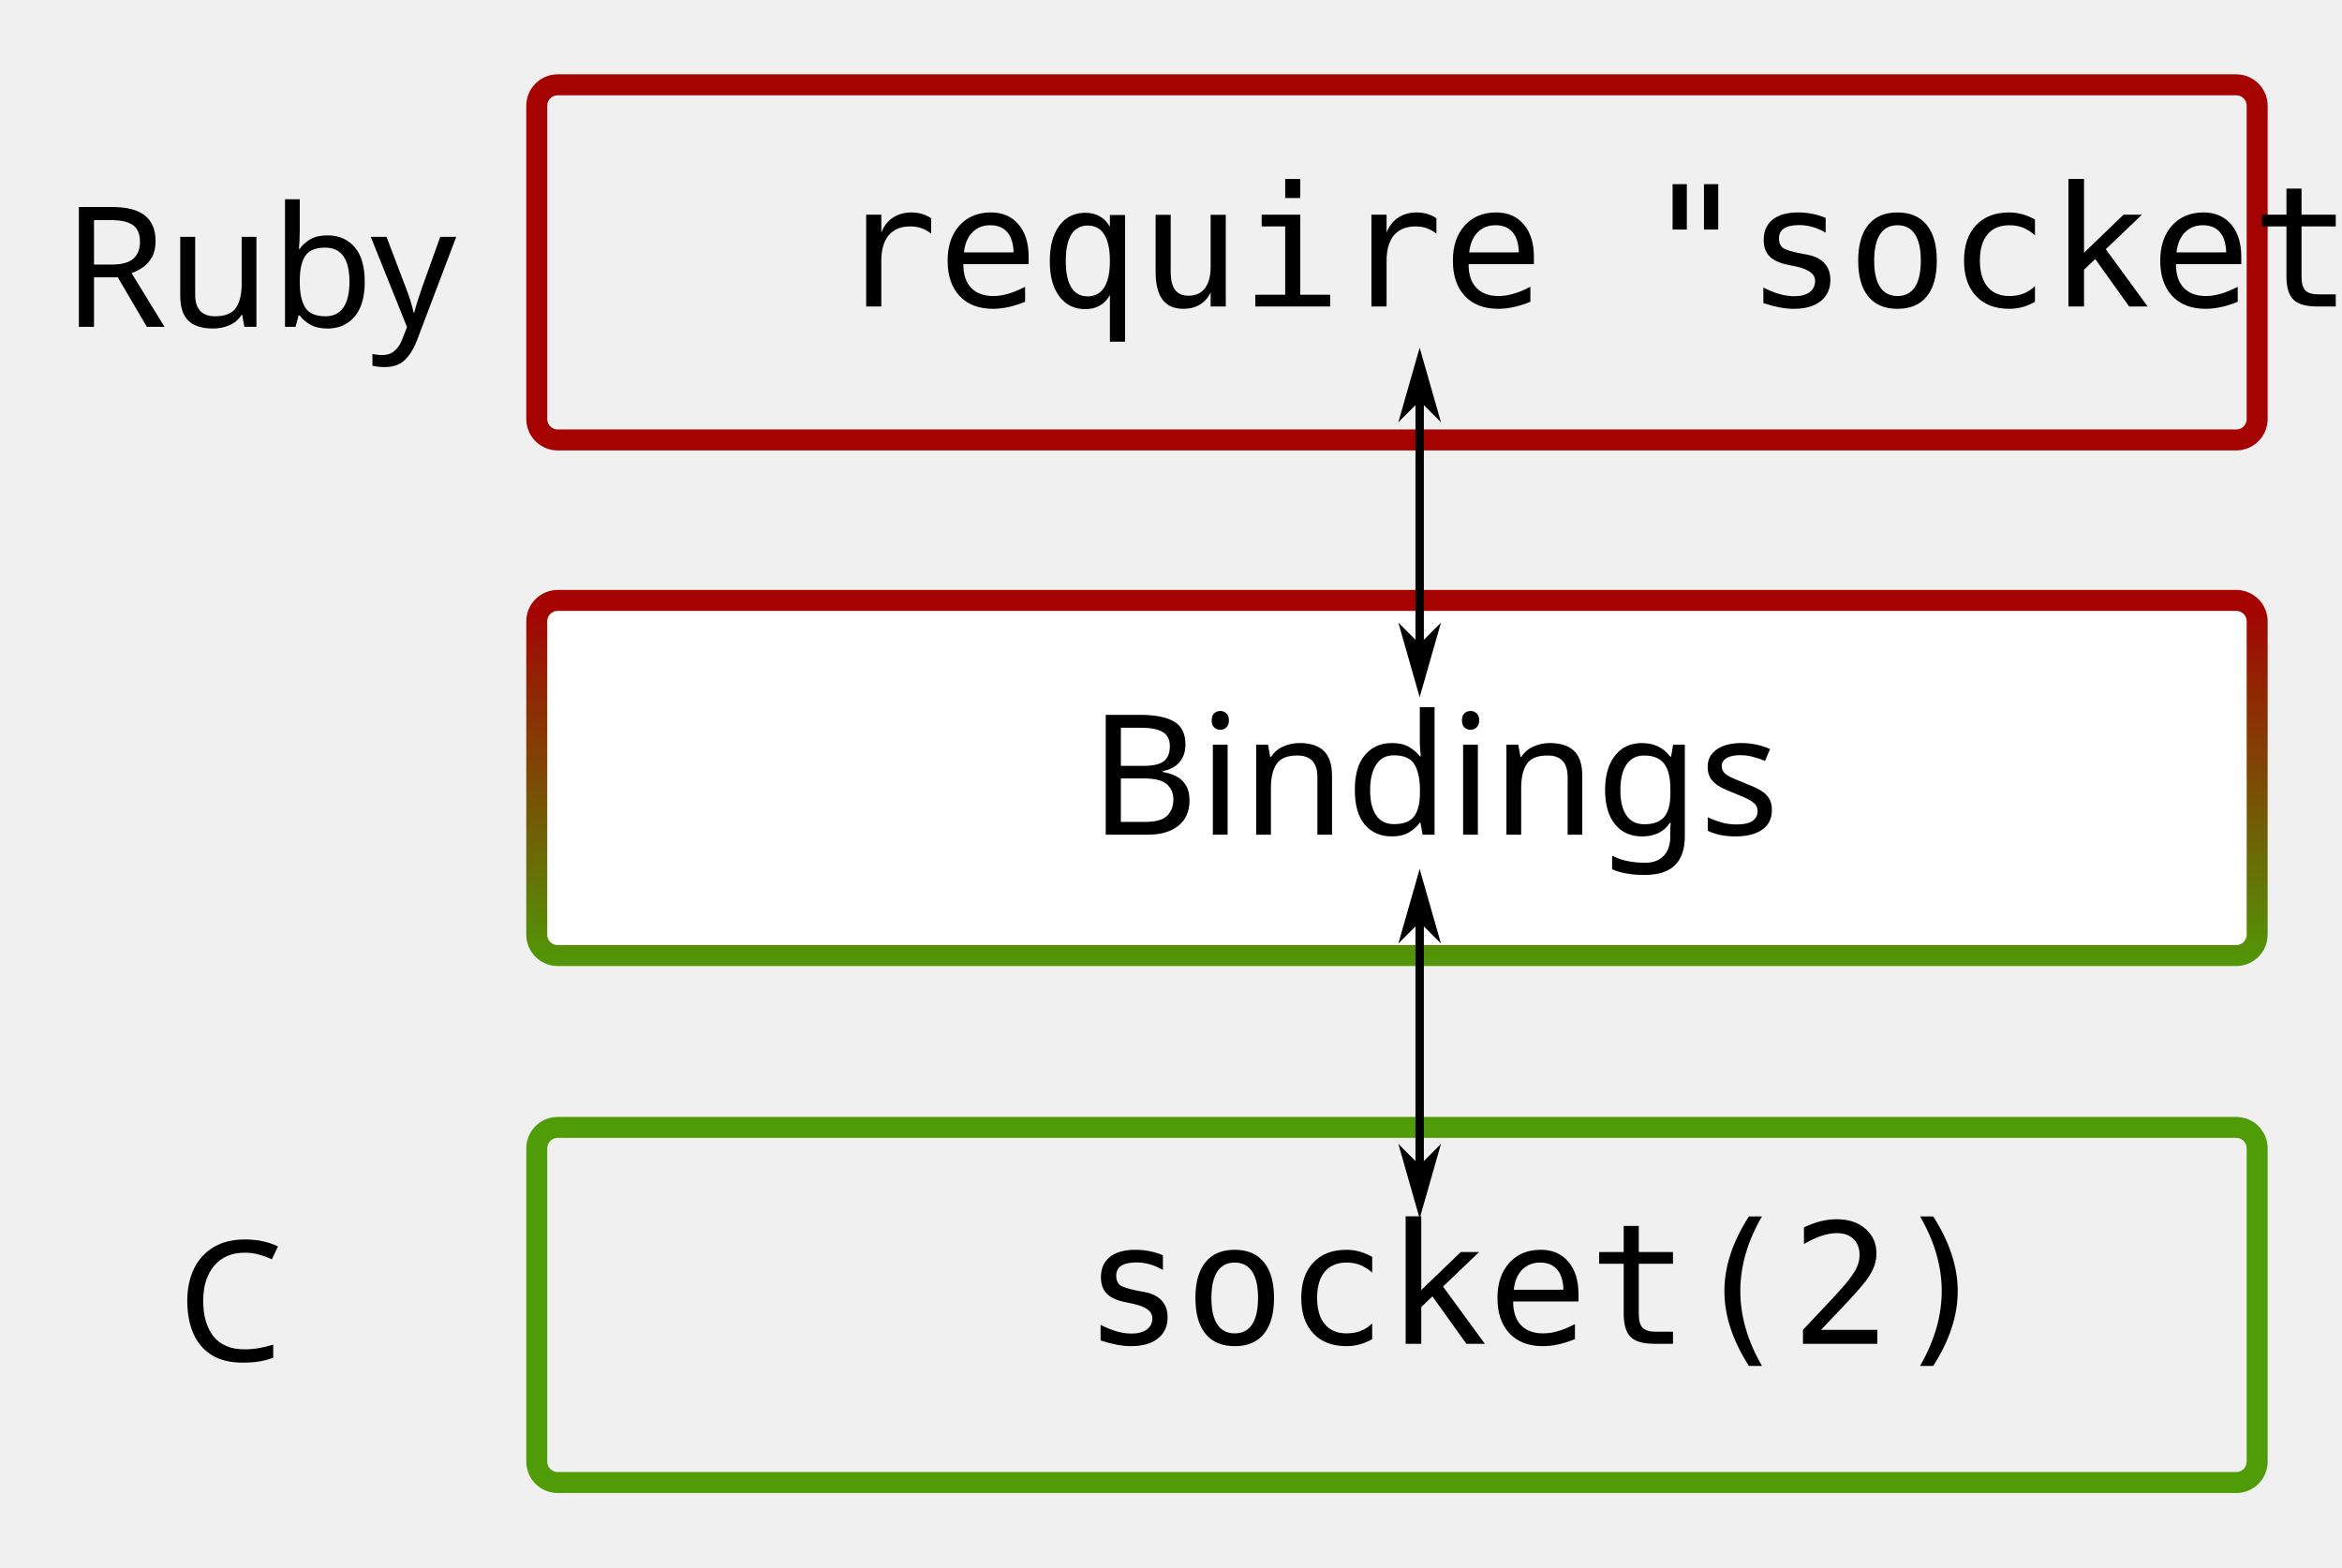
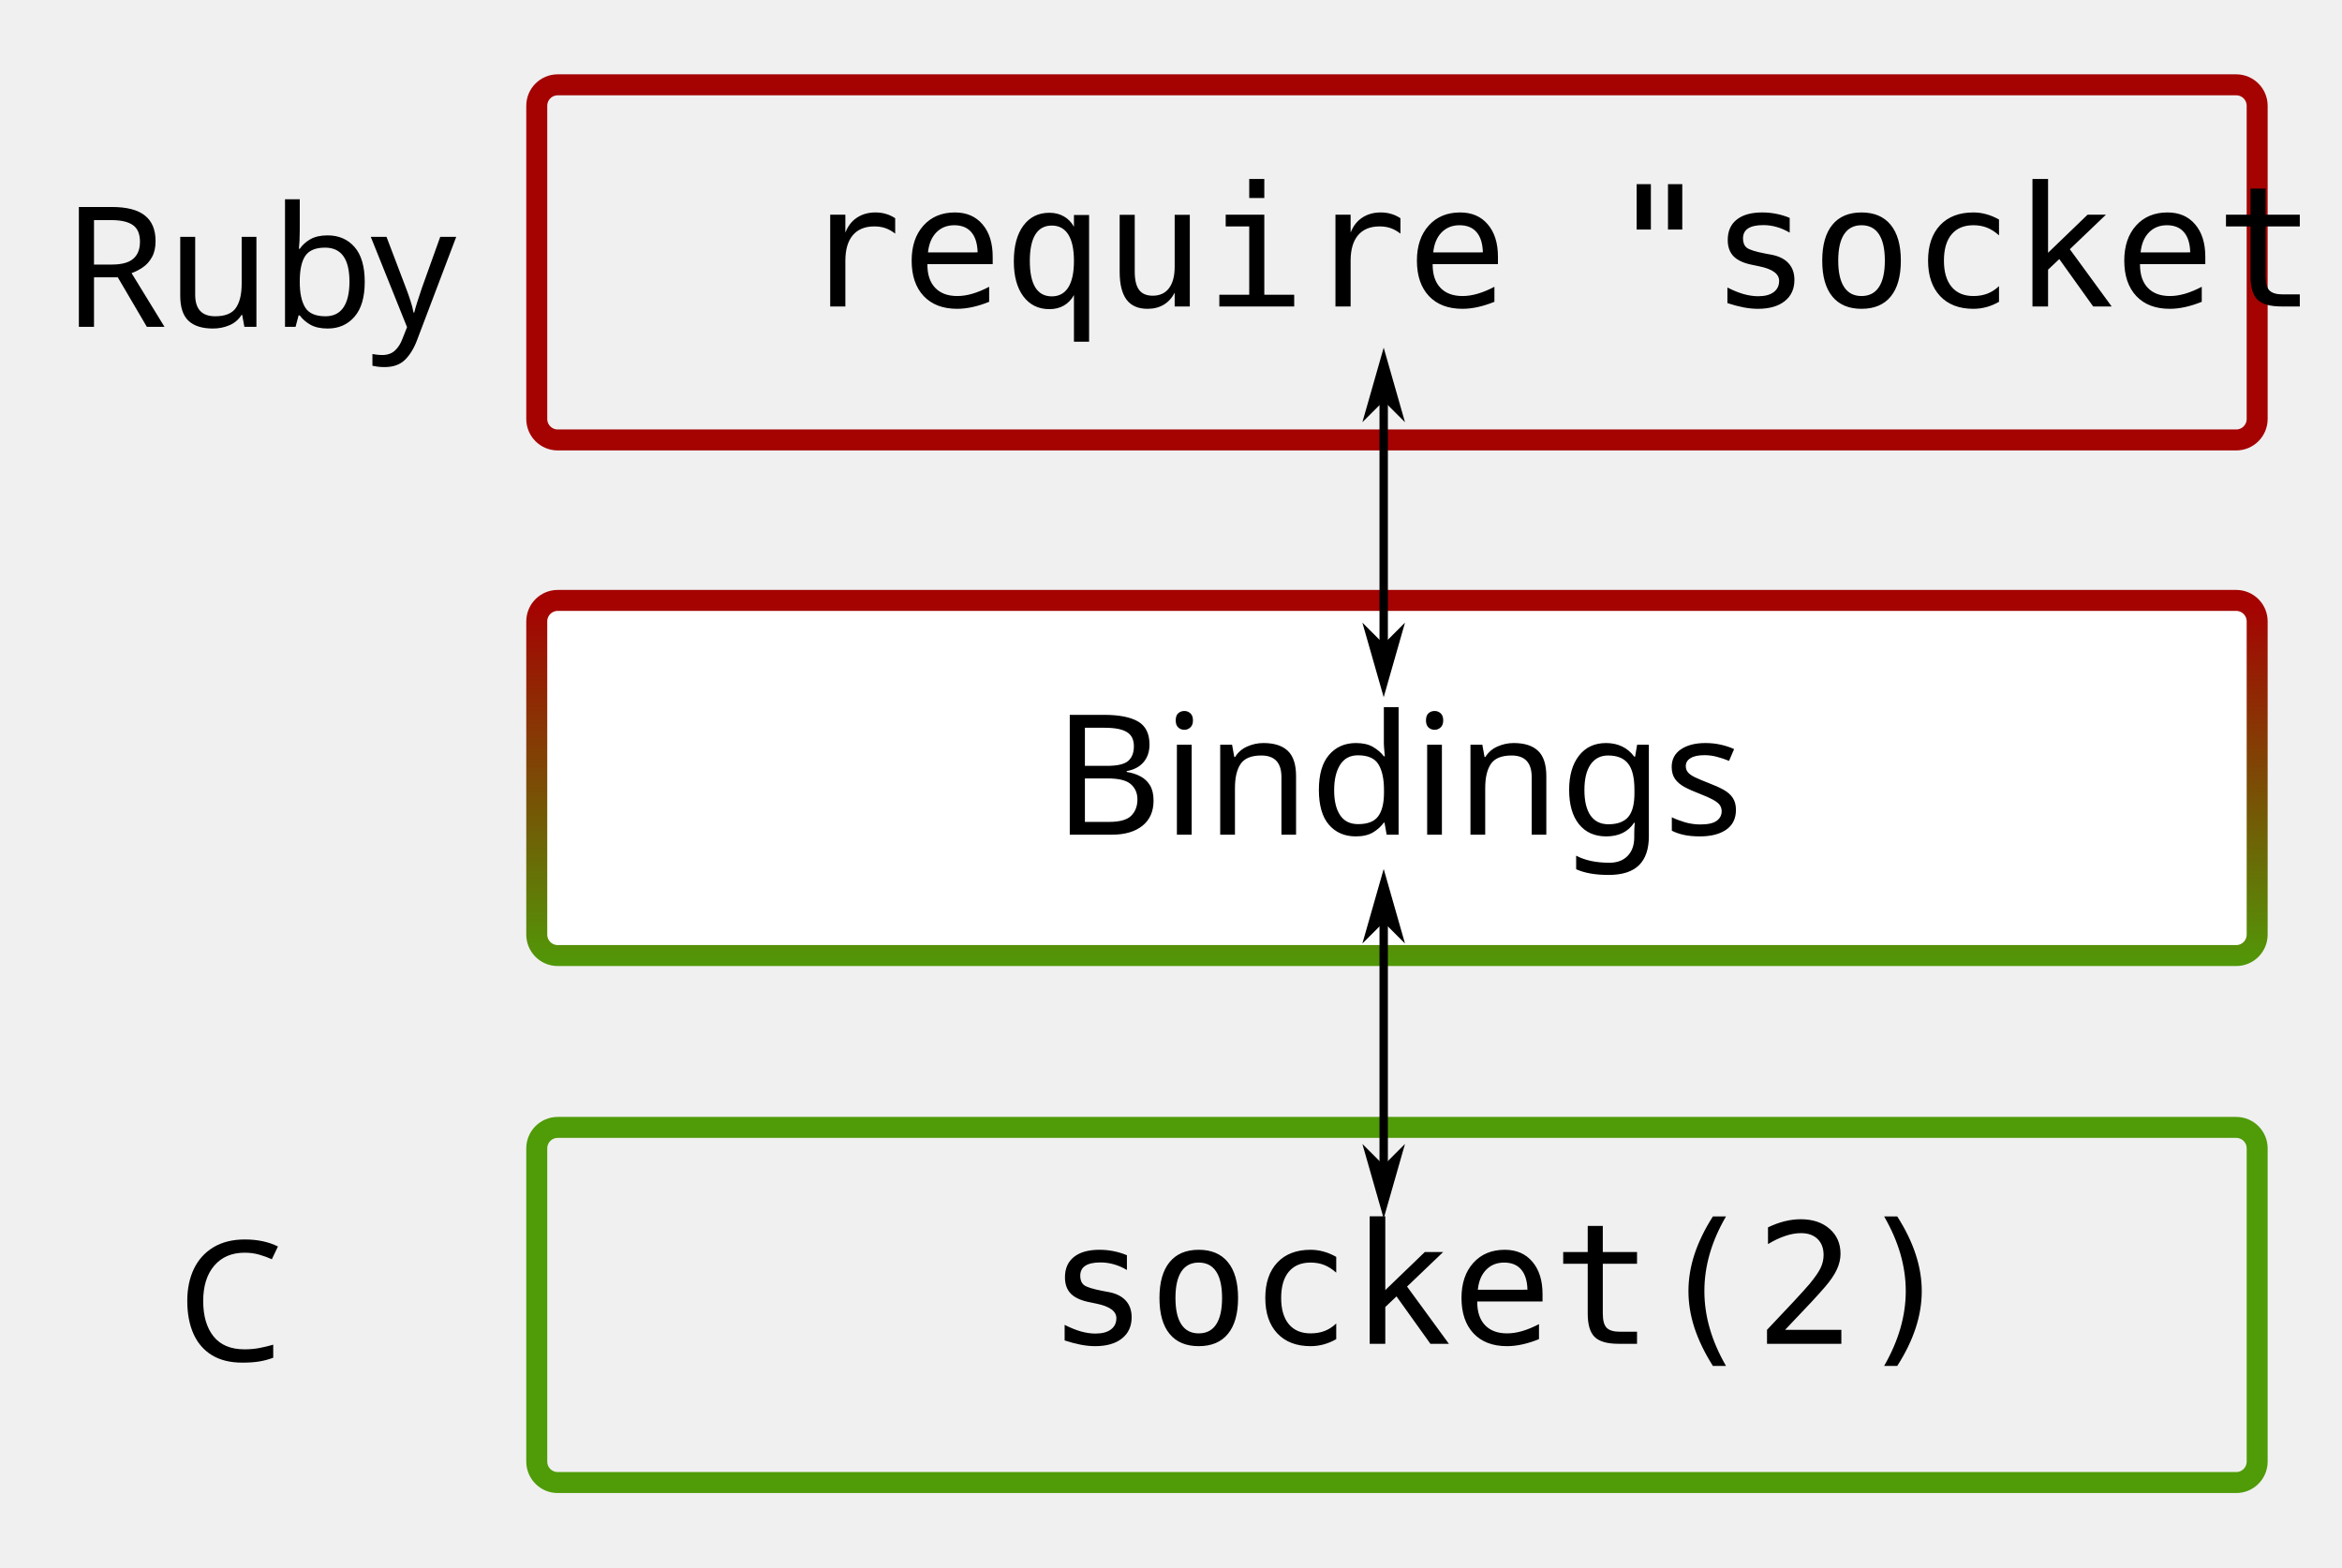
<svg xmlns="http://www.w3.org/2000/svg" xmlns:xlink="http://www.w3.org/1999/xlink" width="157.518mm" height="105.431mm" viewBox="0 0 558.134 373.575" id="svg2" version="1.1">
  <defs id="defs4">
    <marker style="overflow:visible;" id="marker6593" refX="0.0" refY="0.0" orient="auto">
      <path transform="scale(0.4) rotate(180) translate(10,0)" style="fill-rule:evenodd;stroke:#000000;stroke-width:1pt;stroke-opacity:1;fill:#000000;fill-opacity:1" d="M 0.0,0.0 L 5.0,-5.0 L -12.5,0.0 L 5.0,5.0 L 0.0,0.0 z " id="path6595" />
    </marker>
    <marker style="overflow:visible" id="marker6565" refX="0.0" refY="0.0" orient="auto">
      <path transform="scale(0.4) translate(10,0)" style="fill-rule:evenodd;stroke:#000000;stroke-width:1pt;stroke-opacity:1;fill:#000000;fill-opacity:1" d="M 0.0,0.0 L 5.0,-5.0 L -12.5,0.0 L 5.0,5.0 L 0.0,0.0 z " id="path6567" />
    </marker>
    <marker orient="auto" refY="0.0" refX="0.0" id="Arrow1Mend" style="overflow:visible;">
      <path id="path4260" d="M 0.0,0.0 L 5.0,-5.0 L -12.5,0.0 L 5.0,5.0 L 0.0,0.0 z " style="fill-rule:evenodd;stroke:#000000;stroke-width:1pt;stroke-opacity:1;fill:#000000;fill-opacity:1" transform="scale(0.4) rotate(180) translate(10,0)" />
    </marker>
    <marker orient="auto" refY="0.0" refX="0.0" id="Arrow1Mstart" style="overflow:visible">
      <path id="path4257" d="M 0.0,0.0 L 5.0,-5.0 L -12.5,0.0 L 5.0,5.0 L 0.0,0.0 z " style="fill-rule:evenodd;stroke:#000000;stroke-width:1pt;stroke-opacity:1;fill:#000000;fill-opacity:1" transform="scale(0.4) translate(10,0)" />
    </marker>
    <linearGradient id="linearGradient4218">
      <stop style="stop-color:#a40000;stop-opacity:1;" offset="0" id="stop4220" />
      <stop style="stop-color:#4e9a06;stop-opacity:1" offset="1" id="stop4222" />
    </linearGradient>
    <linearGradient xlink:href="#linearGradient4218" id="linearGradient4224" x1="359.387" y1="356.16" x2="359.387" y2="444.044" gradientUnits="userSpaceOnUse" gradientTransform="translate(0,5.714286)" />
  </defs>
  <g id="layer1" transform="translate(-27.89856,-217.86)">
    <rect style="opacity:0.99;fill:none;fill-opacity:1;stroke:#a40000;stroke-width:5;stroke-miterlimit:4;stroke-dasharray:none;stroke-dashoffset:0;stroke-opacity:1" id="rect4136" width="410" height="84.645" x="155.816" y="238.076" rx="5" ry="5" />
    <text xml:space="preserve" style="font-style:normal;font-weight:normal;font-size:40px;line-height:125%;font-family:sans-serif;letter-spacing:0px;word-spacing:0px;fill:#000000;fill-opacity:1;stroke:none;stroke-width:1px;stroke-linecap:butt;stroke-linejoin:miter;stroke-opacity:1" x="307.086" y="533.144" id="text4140">
      <tspan id="tspan4142" x="307.086" y="533.144" />
    </text>
    <text xml:space="preserve" style="font-style:normal;font-weight:normal;font-size:40px;line-height:125%;font-family:sans-serif;letter-spacing:0px;word-spacing:0px;fill:#000000;fill-opacity:1;stroke:none;stroke-width:1px;stroke-linecap:butt;stroke-linejoin:miter;stroke-opacity:1" x="70.089" y="542.235" id="text4144">
      <tspan id="tspan4146" x="70.089" y="542.235">C</tspan>
    </text>
    <rect ry="5" rx="5" y="360.968" x="155.816" height="84.645" width="410" id="rect4214" style="opacity:0.99;fill:#ffffff;fill-opacity:1;stroke:url(#linearGradient4224);stroke-width:5;stroke-miterlimit:4;stroke-dasharray:none;stroke-dashoffset:0;stroke-opacity:1" />
-     <path style="fill:#000000;fill-opacity:1;fill-rule:evenodd;stroke:#000000;stroke-width:2;stroke-linecap:butt;stroke-linejoin:miter;stroke-miterlimit:4;stroke-dasharray:none;stroke-opacity:1;marker-start:url(#Arrow1Mstart);marker-end:url(#Arrow1Mend)" d="m 366.225,304.666 0,75.429" id="path4245" />
-     <text xml:space="preserve" style="font-style:normal;font-weight:normal;font-size:40px;line-height:125%;font-family:sans-serif;letter-spacing:0px;word-spacing:0px;fill:#000000;fill-opacity:1;stroke:none;stroke-width:1px;stroke-linecap:butt;stroke-linejoin:miter;stroke-opacity:1" x="287.535" y="416.803" id="text4148">
-       <tspan id="tspan4150" x="287.535" y="416.803">Bindings</tspan>
+     <path style="fill:#000000;fill-opacity:1;fill-rule:evenodd;stroke:#000000;stroke-width:2;stroke-linecap:butt;stroke-linejoin:miter;stroke-miterlimit:4;stroke-dasharray:none;stroke-opacity:1;marker-start:url(#Arrow1Mstart);marker-end:url(#Arrow1Mend)" d="m 357.653,304.666 0,75.429" id="path4245" />
+     <text xml:space="preserve" style="font-style:normal;font-weight:normal;font-size:40px;line-height:125%;font-family:sans-serif;letter-spacing:0px;word-spacing:0px;fill:#000000;fill-opacity:1;stroke:none;stroke-width:1px;stroke-linecap:butt;stroke-linejoin:miter;stroke-opacity:1" x="278.964" y="416.803" id="text4148">
+       <tspan id="tspan4150" x="278.964" y="416.803">Bindings</tspan>
    </text>
    <text xml:space="preserve" style="font-style:normal;font-weight:normal;font-size:40px;line-height:125%;font-family:sans-serif;letter-spacing:0px;word-spacing:0px;fill:#000000;fill-opacity:1;stroke:none;stroke-width:1px;stroke-linecap:butt;stroke-linejoin:miter;stroke-opacity:1" x="42.815" y="295.758" id="text4152">
      <tspan id="tspan4154" x="42.815" y="295.758">Ruby</tspan>
    </text>
-     <text xml:space="preserve" style="font-style:normal;font-variant:normal;font-weight:normal;font-stretch:normal;font-size:40px;line-height:125%;font-family:Monospace;-inkscape-font-specification:Monospace;text-align:start;letter-spacing:0px;word-spacing:0px;writing-mode:lr-tb;text-anchor:start;fill:#000000;fill-opacity:1;stroke:none;stroke-width:1px;stroke-linecap:butt;stroke-linejoin:miter;stroke-opacity:1" x="227.244" y="290.904" id="text4156">
-       <tspan id="tspan4158" x="227.244" y="290.904">require "socket"</tspan>
+     <text xml:space="preserve" style="font-style:normal;font-variant:normal;font-weight:normal;font-stretch:normal;font-size:40px;line-height:125%;font-family:Monospace;-inkscape-font-specification:Monospace;text-align:start;letter-spacing:0px;word-spacing:0px;writing-mode:lr-tb;text-anchor:start;fill:#000000;fill-opacity:1;stroke:none;stroke-width:1px;stroke-linecap:butt;stroke-linejoin:miter;stroke-opacity:1" x="218.673" y="290.904" id="text4156">
+       <tspan id="tspan4158" x="218.673" y="290.904">require "socket"</tspan>
    </text>
-     <text xml:space="preserve" style="font-style:normal;font-variant:normal;font-weight:normal;font-stretch:normal;font-size:40px;line-height:125%;font-family:Monospace;-inkscape-font-specification:Monospace;text-align:start;letter-spacing:0px;word-spacing:0px;writing-mode:lr-tb;text-anchor:start;fill:#000000;fill-opacity:1;stroke:none;stroke-width:1px;stroke-linecap:butt;stroke-linejoin:miter;stroke-opacity:1" x="286.033" y="538.148" id="text4160">
-       <tspan id="tspan4162" x="286.033" y="538.148">socket(2)</tspan>
+     <text xml:space="preserve" style="font-style:normal;font-variant:normal;font-weight:normal;font-stretch:normal;font-size:40px;line-height:125%;font-family:Monospace;-inkscape-font-specification:Monospace;text-align:start;letter-spacing:0px;word-spacing:0px;writing-mode:lr-tb;text-anchor:start;fill:#000000;fill-opacity:1;stroke:none;stroke-width:1px;stroke-linecap:butt;stroke-linejoin:miter;stroke-opacity:1" x="277.462" y="538.148" id="text4160">
+       <tspan id="tspan4162" x="277.462" y="538.148">socket(2)</tspan>
    </text>
    <rect style="opacity:0.99;fill:none;fill-opacity:1;stroke:#4e9a06;stroke-width:5;stroke-miterlimit:4;stroke-dasharray:none;stroke-dashoffset:0;stroke-opacity:1" id="rect4216" width="410" height="84.645" x="155.816" y="486.574" rx="5" ry="5" />
-     <path id="path6563" d="m 366.225,428.915 0,75.429" style="fill:#000000;fill-opacity:1;fill-rule:evenodd;stroke:#000000;stroke-width:2;stroke-linecap:butt;stroke-linejoin:miter;stroke-miterlimit:4;stroke-dasharray:none;stroke-opacity:1;marker-start:url(#marker6565);marker-end:url(#marker6593)" />
+     <path id="path6563" d="m 357.653,428.915 0,75.429" style="fill:#000000;fill-opacity:1;fill-rule:evenodd;stroke:#000000;stroke-width:2;stroke-linecap:butt;stroke-linejoin:miter;stroke-miterlimit:4;stroke-dasharray:none;stroke-opacity:1;marker-start:url(#marker6565);marker-end:url(#marker6593)" />
  </g>
</svg>
